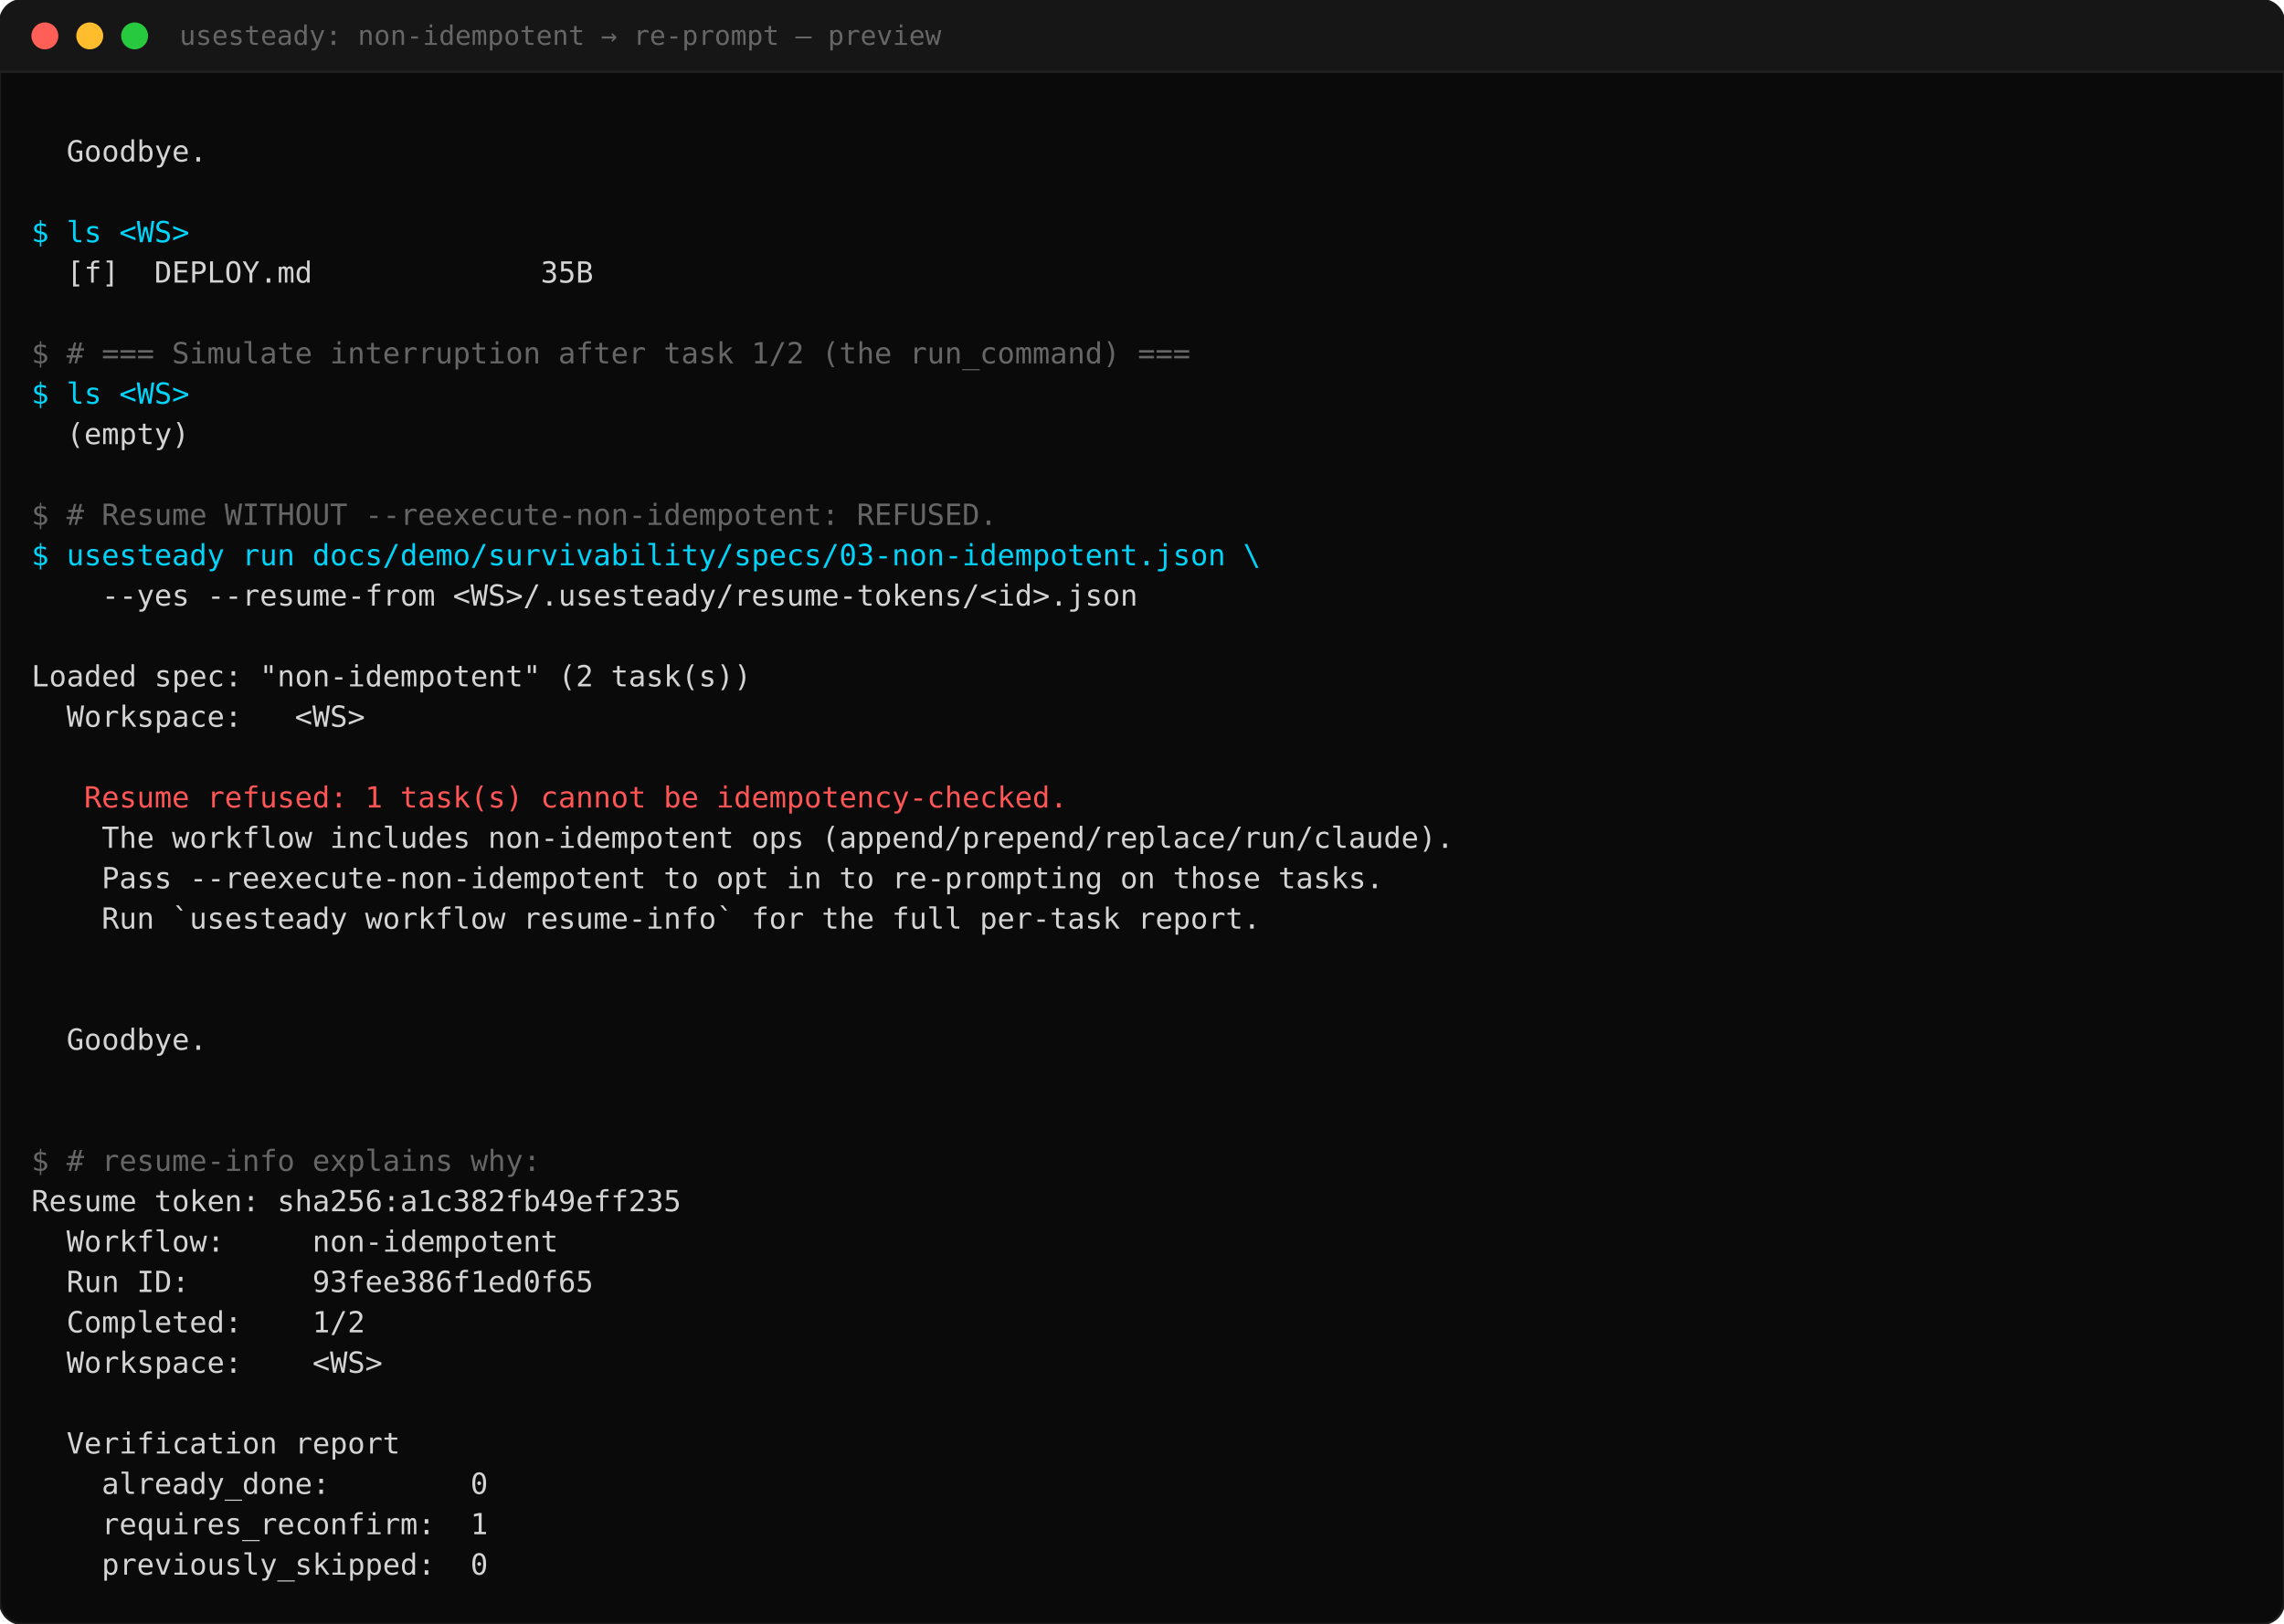
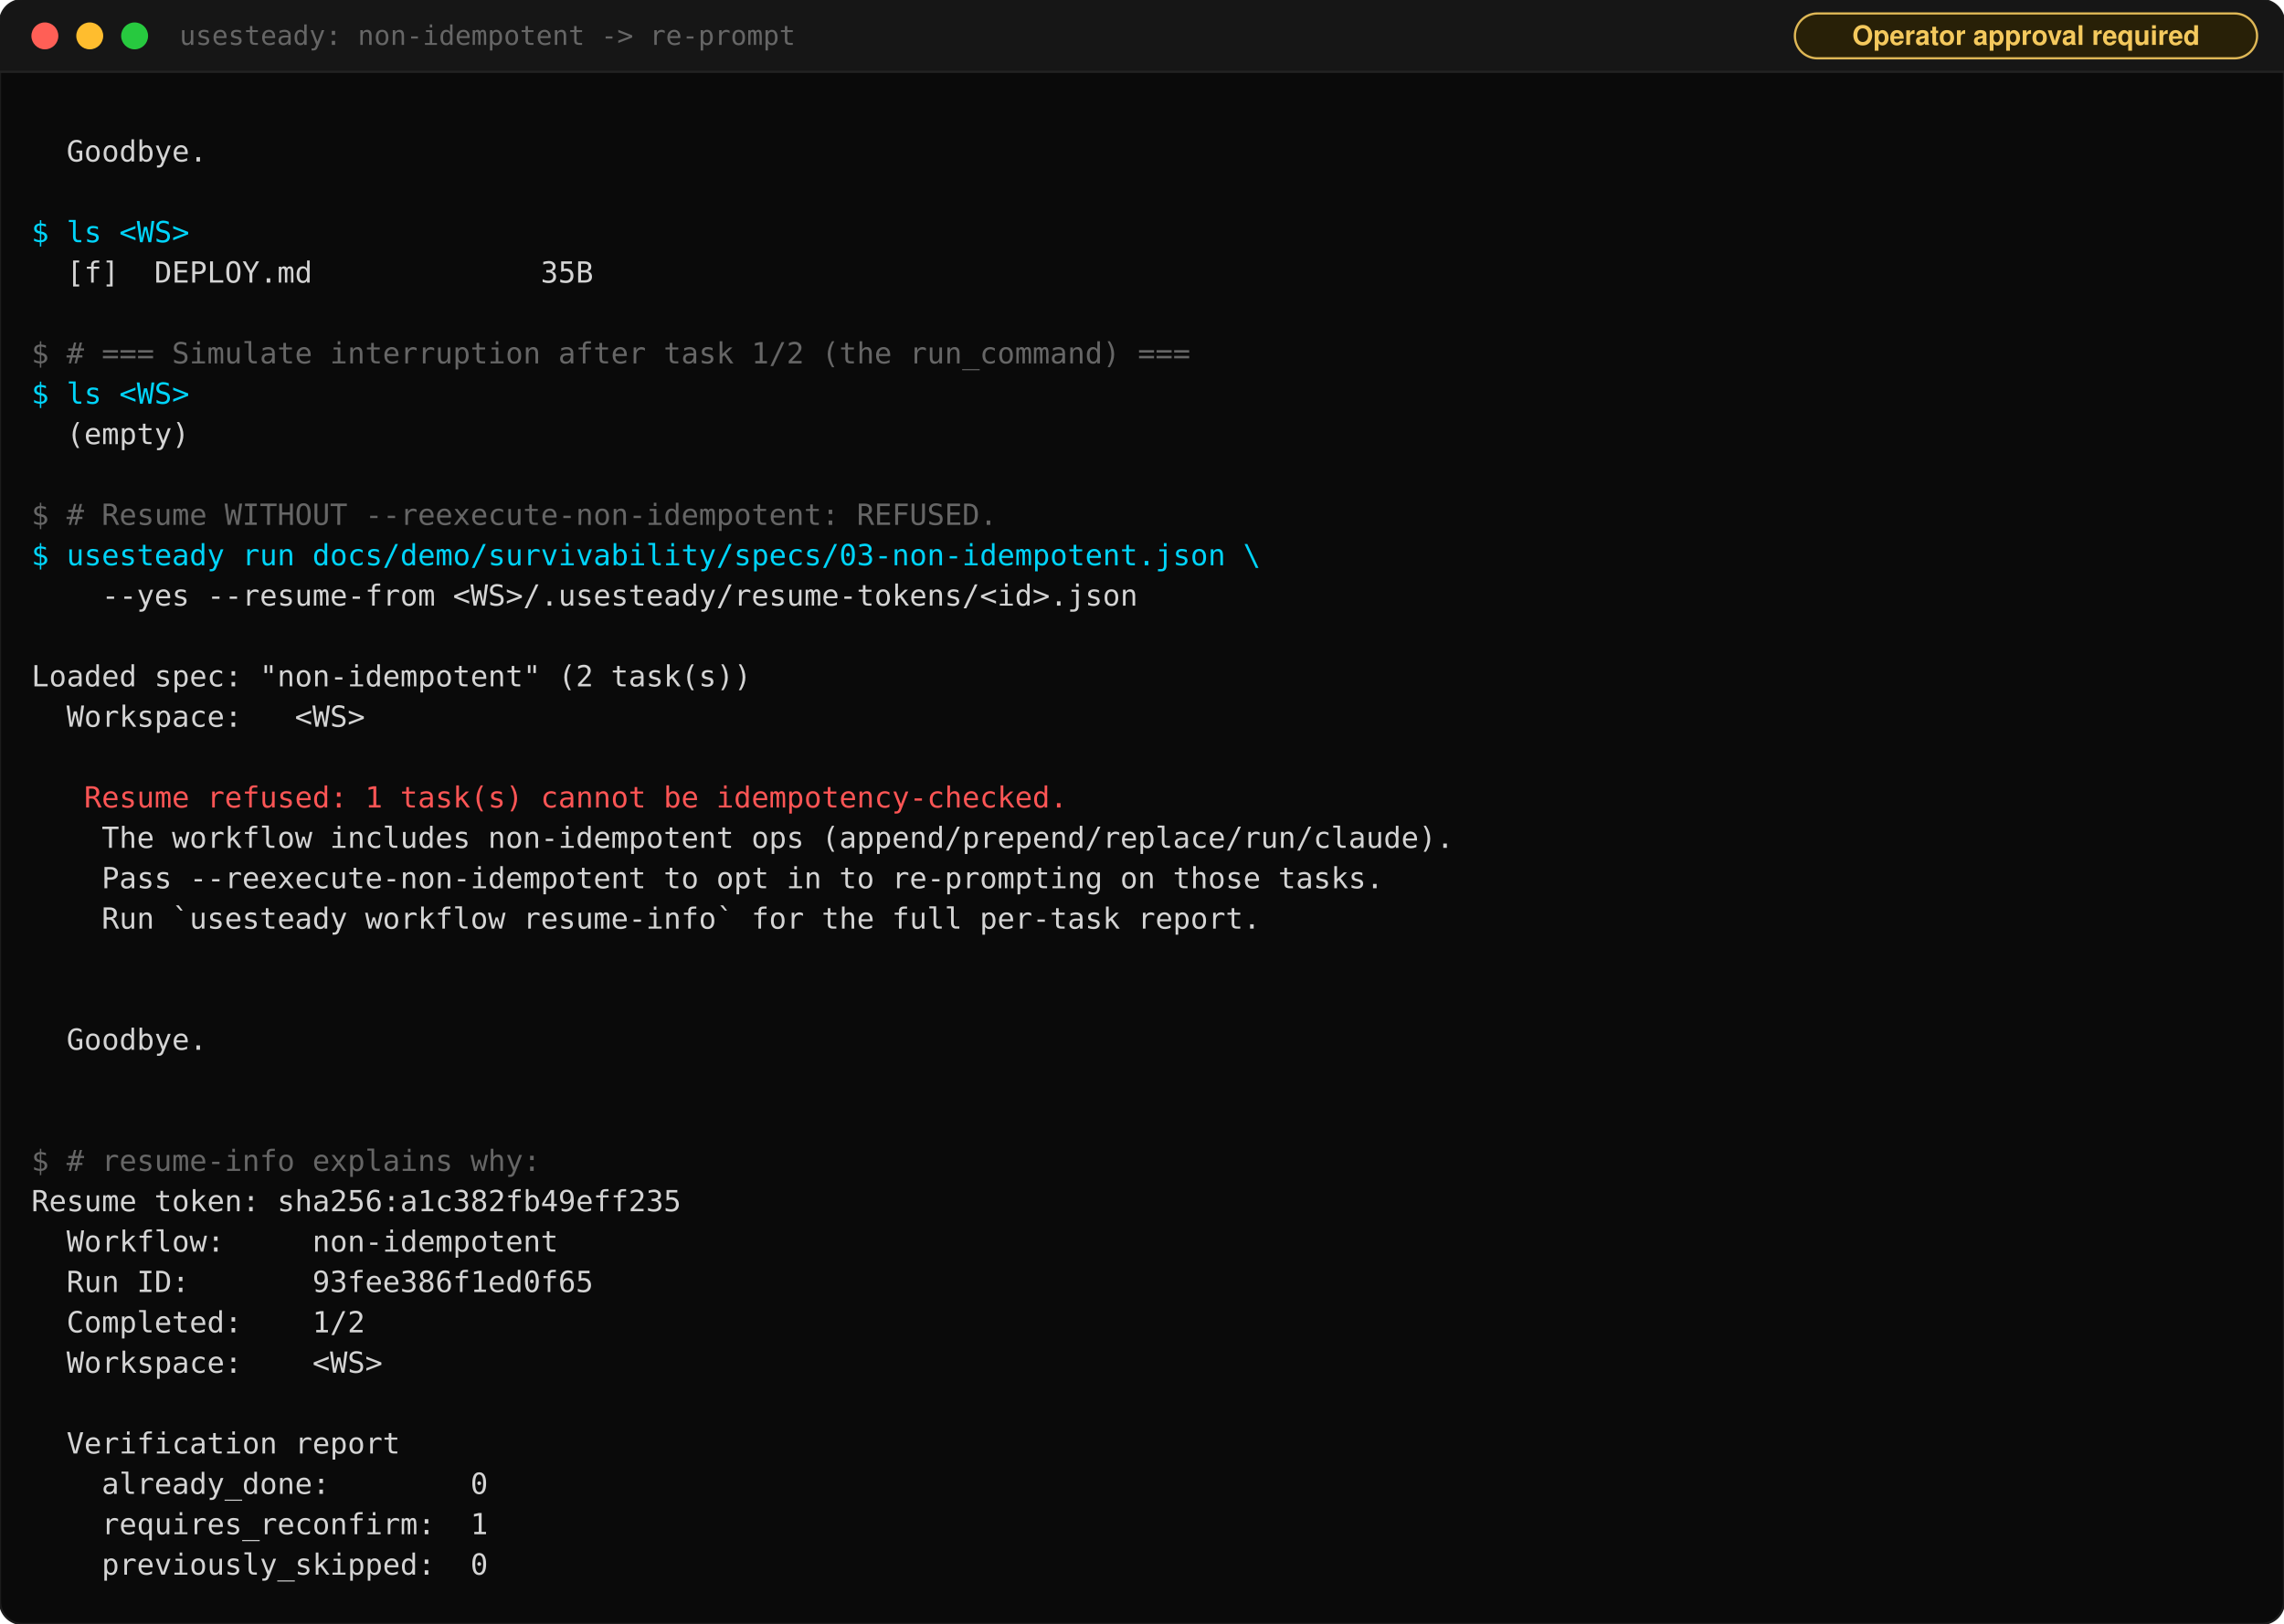
- <svg xmlns="http://www.w3.org/2000/svg" viewBox="0 0 1018 724" width="1018" height="724" role="img" aria-label="usesteady: non-idempotent → re-prompt — preview frame">
+ <svg xmlns="http://www.w3.org/2000/svg" viewBox="0 0 1018 724" width="1018" height="724" role="img" aria-label="usesteady: non-idempotent -&gt; re-prompt - preview frame">
  <rect width="100%" height="100%" rx="10" ry="10" fill="#0a0a0a" stroke="#1c1c1c" stroke-width="1" />
  <rect width="100%" height="32" rx="10" ry="10" fill="#161616" />
  <rect y="22" width="100%" height="10" fill="#161616" />
  <line x1="0" y1="32" x2="1018" y2="32" stroke="#222222" stroke-width="1" />
  <circle cx="20" cy="16" r="6" fill="#ff5f56" />
  <circle cx="40" cy="16" r="6" fill="#ffbd2e" />
  <circle cx="60" cy="16" r="6" fill="#27c93f" />
-   <text x="80" y="20" fill="#666666" font-family="ui-monospace, SFMono-Regular, Menlo, Consolas, monospace" font-size="12">usesteady: non-idempotent → re-prompt — preview</text>
+   <text x="80" y="20" fill="#666666" font-family="ui-monospace, SFMono-Regular, Menlo, Consolas, monospace" font-size="12">usesteady: non-idempotent -&gt; re-prompt</text>
+   <g>
+     <rect x="800" y="6" width="206" height="20" rx="10" fill="#2a2105" stroke="#f4c95d" stroke-width="1" opacity="0.9" />
+     <text x="903" y="20" fill="#f4c95d" font-family="ui-sans-serif, system-ui, Helvetica, Arial, sans-serif" font-weight="600" font-size="12" text-anchor="middle">Operator approval required</text>
+   </g>
  <text x="14" y="72" fill="#d4d4d4" font-family="ui-monospace, SFMono-Regular, Menlo, Consolas, monospace" font-size="13" xml:space="preserve">  Goodbye.</text>
  <text x="14" y="90" fill="#d4d4d4" font-family="ui-monospace, SFMono-Regular, Menlo, Consolas, monospace" font-size="13" xml:space="preserve"> </text>
  <text x="14" y="108" fill="#00d4fa" font-family="ui-monospace, SFMono-Regular, Menlo, Consolas, monospace" font-size="13" xml:space="preserve">$ ls &lt;WS&gt;</text>
  <text x="14" y="126" fill="#d4d4d4" font-family="ui-monospace, SFMono-Regular, Menlo, Consolas, monospace" font-size="13" xml:space="preserve">  [f]  DEPLOY.md             35B</text>
  <text x="14" y="144" fill="#d4d4d4" font-family="ui-monospace, SFMono-Regular, Menlo, Consolas, monospace" font-size="13" xml:space="preserve"> </text>
  <text x="14" y="162" fill="#666666" font-family="ui-monospace, SFMono-Regular, Menlo, Consolas, monospace" font-size="13" xml:space="preserve">$ # === Simulate interruption after task 1/2 (the run_command) ===</text>
  <text x="14" y="180" fill="#00d4fa" font-family="ui-monospace, SFMono-Regular, Menlo, Consolas, monospace" font-size="13" xml:space="preserve">$ ls &lt;WS&gt;</text>
  <text x="14" y="198" fill="#d4d4d4" font-family="ui-monospace, SFMono-Regular, Menlo, Consolas, monospace" font-size="13" xml:space="preserve">  (empty)</text>
  <text x="14" y="216" fill="#d4d4d4" font-family="ui-monospace, SFMono-Regular, Menlo, Consolas, monospace" font-size="13" xml:space="preserve"> </text>
  <text x="14" y="234" fill="#666666" font-family="ui-monospace, SFMono-Regular, Menlo, Consolas, monospace" font-size="13" xml:space="preserve">$ # Resume WITHOUT --reexecute-non-idempotent: REFUSED.</text>
  <text x="14" y="252" fill="#00d4fa" font-family="ui-monospace, SFMono-Regular, Menlo, Consolas, monospace" font-size="13" xml:space="preserve">$ usesteady run docs/demo/survivability/specs/03-non-idempotent.json \</text>
  <text x="14" y="270" fill="#d4d4d4" font-family="ui-monospace, SFMono-Regular, Menlo, Consolas, monospace" font-size="13" xml:space="preserve">    --yes --resume-from &lt;WS&gt;/.usesteady/resume-tokens/&lt;id&gt;.json</text>
  <text x="14" y="288" fill="#d4d4d4" font-family="ui-monospace, SFMono-Regular, Menlo, Consolas, monospace" font-size="13" xml:space="preserve"> </text>
  <text x="14" y="306" fill="#d4d4d4" font-family="ui-monospace, SFMono-Regular, Menlo, Consolas, monospace" font-size="13" xml:space="preserve">Loaded spec: "non-idempotent" (2 task(s))</text>
  <text x="14" y="324" fill="#d4d4d4" font-family="ui-monospace, SFMono-Regular, Menlo, Consolas, monospace" font-size="13" xml:space="preserve">  Workspace:   &lt;WS&gt;</text>
  <text x="14" y="342" fill="#d4d4d4" font-family="ui-monospace, SFMono-Regular, Menlo, Consolas, monospace" font-size="13" xml:space="preserve"> </text>
  <text x="14" y="360" fill="#ff5555" font-family="ui-monospace, SFMono-Regular, Menlo, Consolas, monospace" font-size="13" xml:space="preserve">   Resume refused: 1 task(s) cannot be idempotency-checked.</text>
  <text x="14" y="378" fill="#d4d4d4" font-family="ui-monospace, SFMono-Regular, Menlo, Consolas, monospace" font-size="13" xml:space="preserve">    The workflow includes non-idempotent ops (append/prepend/replace/run/claude).</text>
  <text x="14" y="396" fill="#d4d4d4" font-family="ui-monospace, SFMono-Regular, Menlo, Consolas, monospace" font-size="13" xml:space="preserve">    Pass --reexecute-non-idempotent to opt in to re-prompting on those tasks.</text>
  <text x="14" y="414" fill="#d4d4d4" font-family="ui-monospace, SFMono-Regular, Menlo, Consolas, monospace" font-size="13" xml:space="preserve">    Run `usesteady workflow resume-info` for the full per-task report.</text>
  <text x="14" y="432" fill="#d4d4d4" font-family="ui-monospace, SFMono-Regular, Menlo, Consolas, monospace" font-size="13" xml:space="preserve"> </text>
  <text x="14" y="450" fill="#d4d4d4" font-family="ui-monospace, SFMono-Regular, Menlo, Consolas, monospace" font-size="13" xml:space="preserve"> </text>
  <text x="14" y="468" fill="#d4d4d4" font-family="ui-monospace, SFMono-Regular, Menlo, Consolas, monospace" font-size="13" xml:space="preserve">  Goodbye.</text>
  <text x="14" y="486" fill="#d4d4d4" font-family="ui-monospace, SFMono-Regular, Menlo, Consolas, monospace" font-size="13" xml:space="preserve"> </text>
  <text x="14" y="504" fill="#d4d4d4" font-family="ui-monospace, SFMono-Regular, Menlo, Consolas, monospace" font-size="13" xml:space="preserve"> </text>
  <text x="14" y="522" fill="#666666" font-family="ui-monospace, SFMono-Regular, Menlo, Consolas, monospace" font-size="13" xml:space="preserve">$ # resume-info explains why:</text>
  <text x="14" y="540" fill="#d4d4d4" font-family="ui-monospace, SFMono-Regular, Menlo, Consolas, monospace" font-size="13" xml:space="preserve">Resume token: sha256:a1c382fb49eff235</text>
  <text x="14" y="558" fill="#d4d4d4" font-family="ui-monospace, SFMono-Regular, Menlo, Consolas, monospace" font-size="13" xml:space="preserve">  Workflow:     non-idempotent</text>
  <text x="14" y="576" fill="#d4d4d4" font-family="ui-monospace, SFMono-Regular, Menlo, Consolas, monospace" font-size="13" xml:space="preserve">  Run ID:       93fee386f1ed0f65</text>
  <text x="14" y="594" fill="#d4d4d4" font-family="ui-monospace, SFMono-Regular, Menlo, Consolas, monospace" font-size="13" xml:space="preserve">  Completed:    1/2</text>
  <text x="14" y="612" fill="#d4d4d4" font-family="ui-monospace, SFMono-Regular, Menlo, Consolas, monospace" font-size="13" xml:space="preserve">  Workspace:    &lt;WS&gt;</text>
  <text x="14" y="630" fill="#d4d4d4" font-family="ui-monospace, SFMono-Regular, Menlo, Consolas, monospace" font-size="13" xml:space="preserve"> </text>
  <text x="14" y="648" fill="#d4d4d4" font-family="ui-monospace, SFMono-Regular, Menlo, Consolas, monospace" font-size="13" xml:space="preserve">  Verification report</text>
  <text x="14" y="666" fill="#d4d4d4" font-family="ui-monospace, SFMono-Regular, Menlo, Consolas, monospace" font-size="13" xml:space="preserve">    already_done:        0</text>
  <text x="14" y="684" fill="#d4d4d4" font-family="ui-monospace, SFMono-Regular, Menlo, Consolas, monospace" font-size="13" xml:space="preserve">    requires_reconfirm:  1</text>
  <text x="14" y="702" fill="#d4d4d4" font-family="ui-monospace, SFMono-Regular, Menlo, Consolas, monospace" font-size="13" xml:space="preserve">    previously_skipped:  0</text>
</svg>
